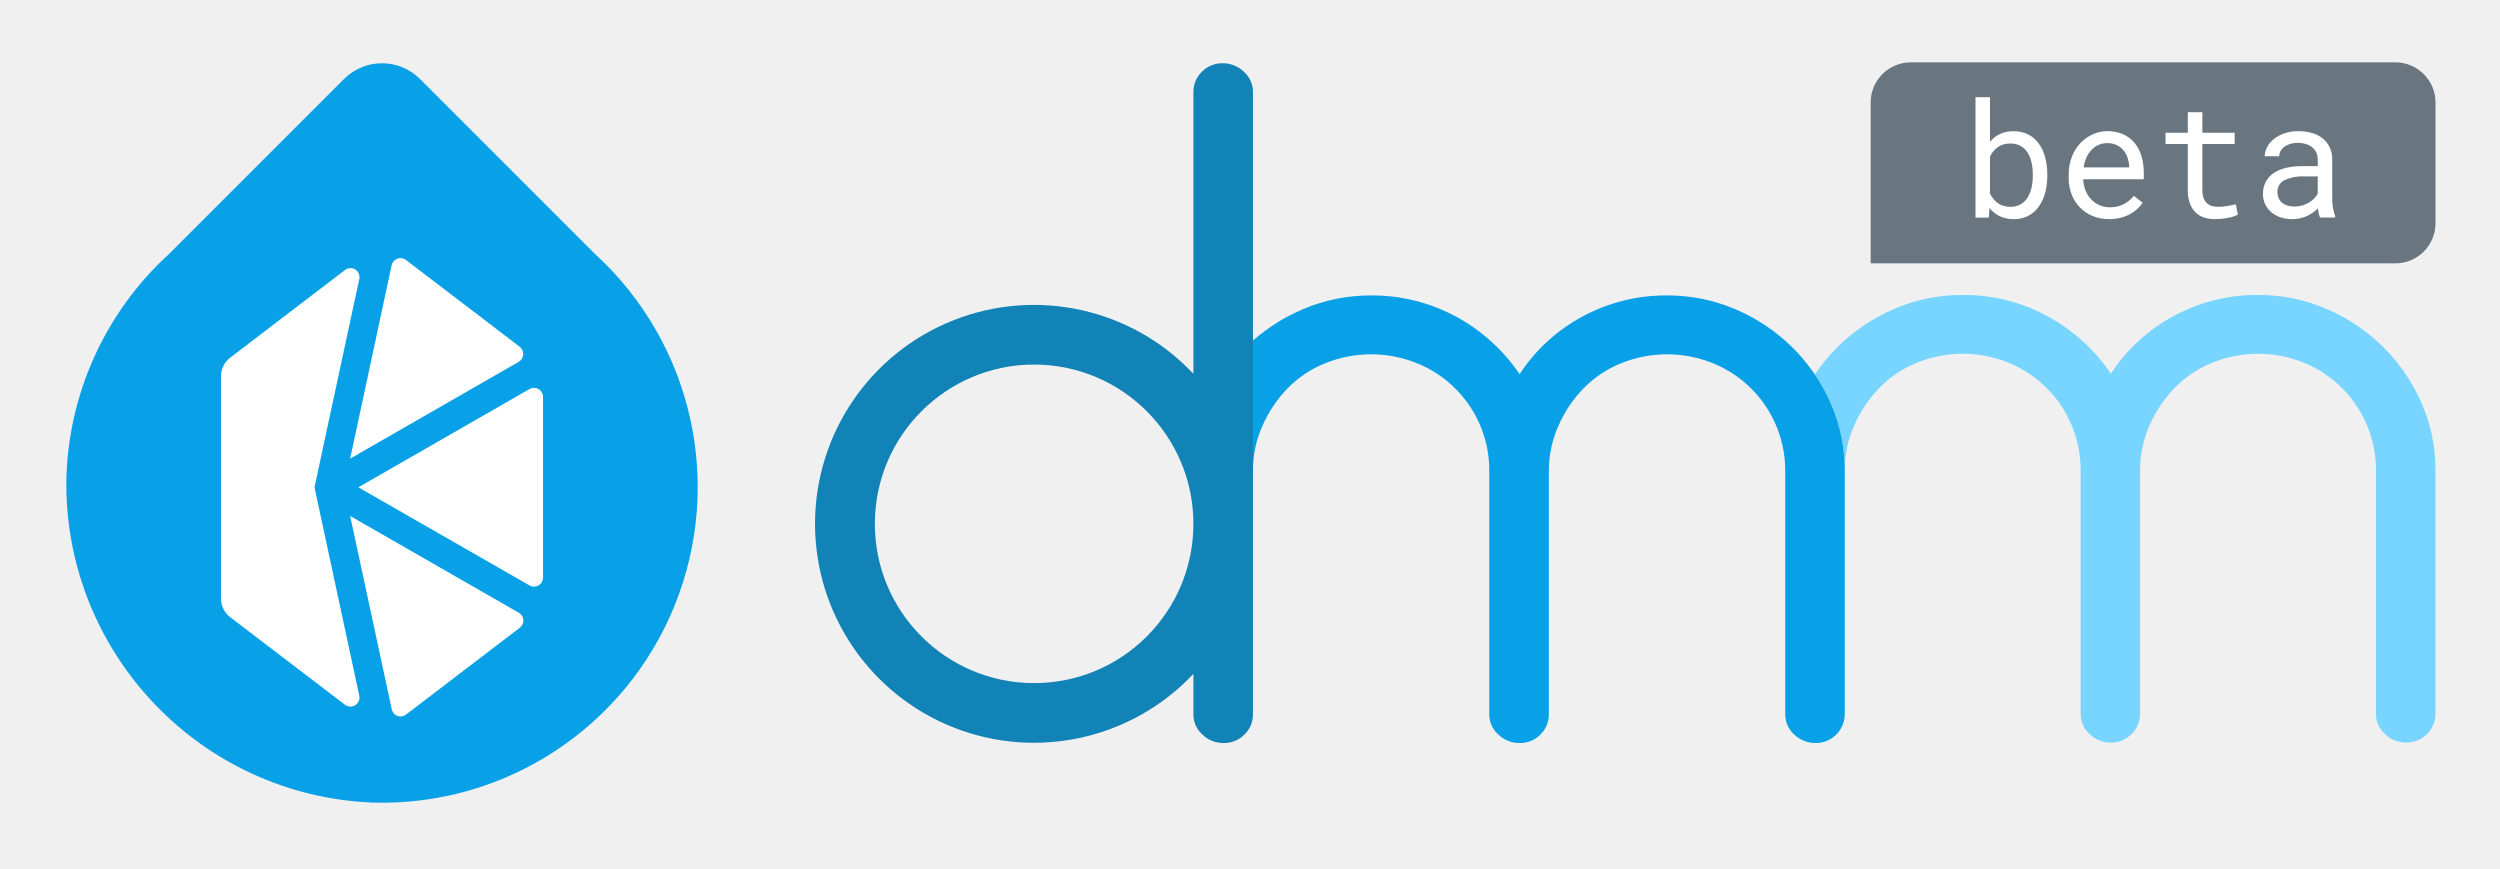
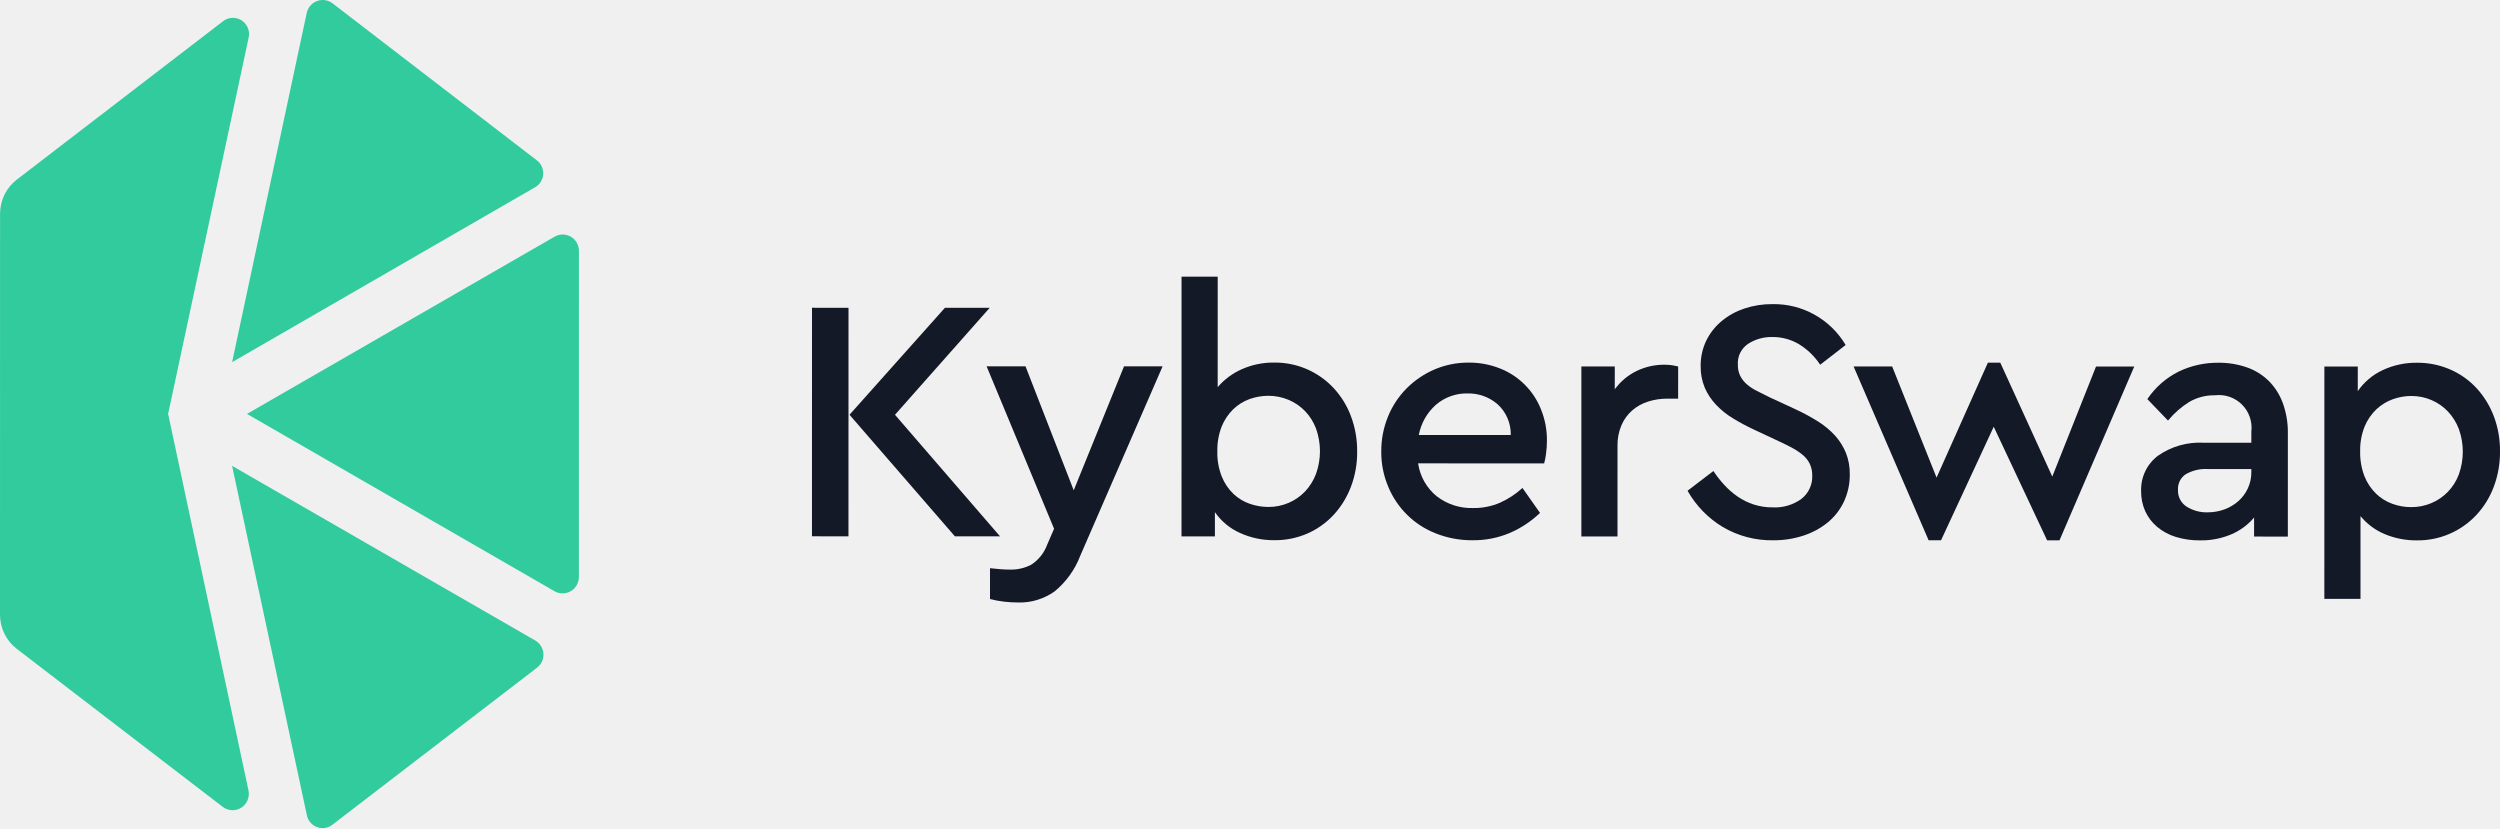
- <svg xmlns="http://www.w3.org/2000/svg" viewBox="0 0 284.502 98.835">
-   <defs>
-     <style>.cls-1{fill:none;stroke:#fff;stroke-miterlimit:10;opacity:0;}.cls-2{fill:#697680;}.cls-3{fill:#fff;}.cls-4{fill:#78d5ff;}.cls-5{fill:#08a1e7;}.cls-6{fill:#1183b7;}</style>
-   </defs>
-   <g id="text">
-     <circle class="cls-1" cx="43.27" cy="3.921" r="3.421" />
-     <path class="cls-2" d="M212.882,29.971V11.66a4.564,4.564,0,0,1,4.564-4.564h55.15a4.564,4.564,0,0,1,4.564,4.564v13.747a4.564,4.564,0,0,1-4.564,4.564Z" />
-     <path class="cls-3" d="M232.983,20.041a7.169,7.169,0,0,1-.25,1.931,4.798,4.798,0,0,1-.731,1.557,3.355,3.355,0,0,1-2.818,1.409,3.665,3.665,0,0,1-1.61-.33,3.27,3.27,0,0,1-1.164-.945l-.081,1.097h-1.516V11.06h1.65v5.083a3.161,3.161,0,0,1,1.142-.9,3.657,3.657,0,0,1,1.561-.312,3.543,3.543,0,0,1,1.641.366,3.38,3.38,0,0,1,1.195,1.017,4.68,4.68,0,0,1,.731,1.556,7.449,7.449,0,0,1,.25,1.984Zm-1.649-.188a6.307,6.307,0,0,0-.139-1.342,3.507,3.507,0,0,0-.441-1.124,2.269,2.269,0,0,0-.793-.771,2.368,2.368,0,0,0-1.204-.285,2.625,2.625,0,0,0-.785.111,2.236,2.236,0,0,0-.638.312,2.49,2.49,0,0,0-.5.473,2.983,2.983,0,0,0-.37.593V22.039a3.318,3.318,0,0,0,.379.593,2.568,2.568,0,0,0,.504.478,2.232,2.232,0,0,0,.642.316,2.626,2.626,0,0,0,.785.111,2.201,2.201,0,0,0,1.958-1.044,3.536,3.536,0,0,0,.455-1.114,5.892,5.892,0,0,0,.147-1.338Z" />
-     <path class="cls-3" d="M240.028,24.937a4.885,4.885,0,0,1-1.868-.349,4.234,4.234,0,0,1-1.458-.972,4.435,4.435,0,0,1-.945-1.48,5.012,5.012,0,0,1-.339-1.863v-.375a5.52,5.52,0,0,1,.375-2.092,4.801,4.801,0,0,1,.994-1.561,4.35,4.35,0,0,1,1.409-.977,4.072,4.072,0,0,1,1.619-.339,4.312,4.312,0,0,1,1.824.361,3.593,3.593,0,0,1,1.298.999,4.257,4.257,0,0,1,.771,1.503,6.617,6.617,0,0,1,.254,1.873v.739h-6.894a3.792,3.792,0,0,0,.254,1.24,3.215,3.215,0,0,0,.625,1.012,2.864,2.864,0,0,0,.95.683,2.942,2.942,0,0,0,1.222.25,3.352,3.352,0,0,0,1.57-.357,3.398,3.398,0,0,0,1.141-.945l1.008.785a3.796,3.796,0,0,1-.602.7,4.145,4.145,0,0,1-.834.593,4.698,4.698,0,0,1-1.07.415A5.168,5.168,0,0,1,240.028,24.937Zm-.214-8.651a2.449,2.449,0,0,0-1.748.719,3.044,3.044,0,0,0-.602.864,4.124,4.124,0,0,0-.343,1.182h5.19v-.124a3.681,3.681,0,0,0-.183-.955,2.675,2.675,0,0,0-.459-.847,2.292,2.292,0,0,0-.763-.606A2.401,2.401,0,0,0,239.814,16.286Z" />
-     <path class="cls-3" d="M250.632,12.772v2.337h3.674v1.275H250.632v5.244a2.571,2.571,0,0,0,.143.927,1.475,1.475,0,0,0,.393.585,1.438,1.438,0,0,0,.575.308,2.639,2.639,0,0,0,.691.089,5.174,5.174,0,0,0,.553-.031q.285-.031.557-.076.272-.044.508-.094c.158-.032.287-.061.388-.084l.232,1.168a2.332,2.332,0,0,1-.5.219,5.682,5.682,0,0,1-.642.16,7.366,7.366,0,0,1-.736.103c-.259.023-.516.036-.771.036a3.822,3.822,0,0,1-1.2-.184,2.473,2.473,0,0,1-.967-.579,2.741,2.741,0,0,1-.646-1.025,4.336,4.336,0,0,1-.236-1.521V16.385H246.441V15.109h2.533V12.772Z" />
-     <path class="cls-3" d="M264.027,24.759a1.801,1.801,0,0,1-.156-.468,5.091,5.091,0,0,1-.084-.585,4.562,4.562,0,0,1-.558.473,3.872,3.872,0,0,1-.678.393,4.155,4.155,0,0,1-.789.268,3.905,3.905,0,0,1-.892.099,4.08,4.08,0,0,1-1.387-.224,3.236,3.236,0,0,1-1.052-.602,2.627,2.627,0,0,1-.669-.9,2.706,2.706,0,0,1-.236-1.129,2.925,2.925,0,0,1,.317-1.391,2.76,2.76,0,0,1,.896-.995,4.195,4.195,0,0,1,1.396-.593,7.81,7.81,0,0,1,1.824-.196h1.801V18.15a1.857,1.857,0,0,0-.161-.785,1.683,1.683,0,0,0-.455-.593,2.093,2.093,0,0,0-.718-.379,3.159,3.159,0,0,0-.95-.134,2.871,2.871,0,0,0-.878.125,2.147,2.147,0,0,0-.655.33,1.474,1.474,0,0,0-.415.485,1.247,1.247,0,0,0-.147.585h-1.659a2.315,2.315,0,0,1,.272-1.035,2.917,2.917,0,0,1,.758-.914,3.952,3.952,0,0,1,1.204-.655,4.841,4.841,0,0,1,1.61-.25,5.547,5.547,0,0,1,1.525.201,3.467,3.467,0,0,1,1.217.606,2.868,2.868,0,0,1,.807,1.012,3.212,3.212,0,0,1,.294,1.418v4.486a6.249,6.249,0,0,0,.089,1.021,4.512,4.512,0,0,0,.25.941v.143Zm-2.916-1.258a3.147,3.147,0,0,0,.9-.124,3.378,3.378,0,0,0,.763-.33,2.766,2.766,0,0,0,.593-.469,2.287,2.287,0,0,0,.393-.548V20.077h-1.534a4.844,4.844,0,0,0-2.248.428,1.424,1.424,0,0,0-.803,1.347,1.769,1.769,0,0,0,.121.66,1.385,1.385,0,0,0,.361.521,1.729,1.729,0,0,0,.606.344A2.631,2.631,0,0,0,261.111,23.501Z" />
-     <path class="cls-4" d="M277.16,53.529V81.209a3.295,3.295,0,0,1-3.33,3.29,3.352,3.352,0,0,1-2.41-.96,3.002,3.002,0,0,1-1.03-2.33V53.529a13.187,13.187,0,0,0-8.21-12.25,13.838,13.838,0,0,0-10.43,0,12.589,12.589,0,0,0-4.25,2.84,14.479,14.479,0,0,0-2.87,4.25,12.71,12.71,0,0,0-1.09,5.16V81.209a3.133,3.133,0,0,1-.97,2.33,3.21,3.21,0,0,1-2.35.97,3.388,3.388,0,0,1-2.41-.97,3.035,3.035,0,0,1-1.03-2.33V53.529a13.188,13.188,0,0,0-8.21-12.25,13.838,13.838,0,0,0-10.43,0,12.591,12.591,0,0,0-4.25,2.84,14.259,14.259,0,0,0-2.86,4.25,12.385,12.385,0,0,0-1.09,5.09,19.043,19.043,0,0,0-1.61-7.59,21.077,21.077,0,0,0-1.8-3.26,20.539,20.539,0,0,1,2.6-3.14,20.773,20.773,0,0,1,6.42-4.31,19.287,19.287,0,0,1,7.81-1.59,19.804,19.804,0,0,1,9.58,2.38,20.439,20.439,0,0,1,7.28,6.58,19.525,19.525,0,0,1,7.17-6.58,19.804,19.804,0,0,1,9.58-2.38,19.206,19.206,0,0,1,7.8,1.59,20.656,20.656,0,0,1,6.42,4.31,20.43,20.43,0,0,1,4.36,6.35A18.803,18.803,0,0,1,277.16,53.529Z" />
-     <path class="cls-5" d="M209.94,53.459v27.8a1.614,1.614,0,0,1-.02.31,2.359,2.359,0,0,1-.04.28,1.187,1.187,0,0,1-.04.2.562.562,0,0,1-.04.14,3.189,3.189,0,0,1-.84,1.41,3.245,3.245,0,0,1-2.36.96,3.452,3.452,0,0,1-2.41-.96,3.084,3.084,0,0,1-1.03-2.33V53.59a13.17,13.17,0,0,0-8.22-12.25,13.915,13.915,0,0,0-10.46,0,12.562,12.562,0,0,0-4.25,2.83,14.277,14.277,0,0,0-2.87,4.26,12.556,12.556,0,0,0-1.1,5.16V81.269a3.148,3.148,0,0,1-.97,2.33,3.222,3.222,0,0,1-2.36.96,3.376,3.376,0,0,1-2.41-.96,3.059,3.059,0,0,1-1.04-2.33V53.59a13.132,13.132,0,0,0-8.22-12.25,13.915,13.915,0,0,0-10.46,0,12.662,12.662,0,0,0-4.25,2.83,14.464,14.464,0,0,0-2.87,4.26,12.385,12.385,0,0,0-1.09,5.09V38.759a20.783,20.783,0,0,1,5.63-3.55,19.635,19.635,0,0,1,7.81-1.59,20.118,20.118,0,0,1,9.61,2.38,20.483,20.483,0,0,1,7.29,6.58,19.681,19.681,0,0,1,7.19-6.58,20.013,20.013,0,0,1,9.59-2.38,19.648,19.648,0,0,1,7.82,1.59,20.817,20.817,0,0,1,6.43,4.31,20.495,20.495,0,0,1,4.37,6.35A19.043,19.043,0,0,1,209.94,53.459Z" />
-     <path class="cls-6" d="M141.55,8.159a3.418,3.418,0,0,0-2.41-.96,3.245,3.245,0,0,0-2.36.96,3.17,3.17,0,0,0-.97,2.34v32.04a24.915,24.915,0,1,0,0,34.15v4.58a3.05,3.05,0,0,0,1.03,2.33,3.41,3.41,0,0,0,2.41.96,3.206,3.206,0,0,0,2.36-.96,3.157,3.157,0,0,0,.98-2.33v-70.77A3.08,3.08,0,0,0,141.55,8.159Zm-23.87,69.58a18.125,18.125,0,1,1,18.13-18.12A18.125,18.125,0,0,1,117.68,77.739Z" />
-     <path class="cls-5" d="M67.706,28.9,47.797,8.991a6.117,6.117,0,0,0-8.65,0L19.238,28.9a35.832,35.832,0,0,0-11.693,26.221A36.322,36.322,0,0,0,42.392,91.334,35.927,35.927,0,0,0,67.706,28.9Z" />
-     <path class="cls-3" d="M40.781,55.455,60.265,66.626a1.027,1.027,0,0,0,1.534-.887l0-20.582a1.027,1.027,0,0,0-1.534-.887Z" />
-     <path class="cls-3" d="M59.138,39.459,46.193,29.581a1.027,1.027,0,0,0-1.624.601L39.849,52.193,59.033,41.173A1.034,1.034,0,0,0,59.138,39.459Z" />
-     <path class="cls-3" d="M46.193,81.329l12.96-9.893a1.02,1.02,0,0,0-.105-1.699L39.849,58.718l4.736,22.01A1.01,1.01,0,0,0,46.193,81.329Z" />
-     <path class="cls-3" d="M35.79,55.455l5.097-23.709a1.021,1.021,0,0,0-1.624-1.022L26.213,40.692a2.691,2.691,0,0,0-1.067,2.15l0,25.258a2.691,2.691,0,0,0,1.067,2.15l13.05,9.953a1.026,1.026,0,0,0,1.624-1.022Z" />
-   </g>
+ <svg xmlns="http://www.w3.org/2000/svg" width="160" height="53" viewBox="0 0 160 53" fill="none">
+   <path d="M15.806 26.49L35.491 37.84C35.649 37.93 35.827 37.977 36.008 37.976C36.188 37.975 36.366 37.928 36.523 37.837C36.68 37.747 36.811 37.617 36.903 37.461C36.995 37.304 37.045 37.126 37.048 36.944L37.051 16.042C37.049 15.86 37 15.681 36.908 15.524C36.816 15.367 36.685 15.237 36.528 15.146C36.371 15.056 36.193 15.008 36.012 15.008C35.831 15.008 35.652 15.055 35.495 15.146L15.806 26.49Z" fill="#31CB9E" />
+   <path d="M34.348 10.254L21.28 0.211C21.141 0.105 20.977 0.037 20.805 0.011C20.632 -0.014 20.456 0.004 20.292 0.064C20.129 0.125 19.983 0.225 19.867 0.357C19.752 0.489 19.672 0.647 19.633 0.818L14.855 23.178L34.242 11.986C34.392 11.901 34.518 11.78 34.609 11.634C34.701 11.488 34.754 11.321 34.765 11.149C34.776 10.976 34.743 10.804 34.67 10.648C34.597 10.491 34.486 10.356 34.348 10.254Z" fill="#31CB9E" />
+   <path d="M21.271 52.784L34.372 42.73C34.508 42.626 34.616 42.489 34.686 42.334C34.757 42.178 34.789 42.007 34.779 41.835C34.768 41.664 34.716 41.498 34.627 41.352C34.537 41.206 34.414 41.085 34.267 40.998L14.854 29.814L19.64 52.176C19.674 52.347 19.752 52.507 19.866 52.64C19.979 52.772 20.124 52.874 20.288 52.935C20.451 52.996 20.627 53.014 20.799 52.987C20.971 52.961 21.133 52.891 21.271 52.784Z" fill="#31CB9E" />
+   <path d="M10.76 26.488L15.916 2.396C15.961 2.188 15.94 1.97 15.857 1.774C15.775 1.577 15.634 1.411 15.454 1.298C15.274 1.185 15.063 1.13 14.851 1.142C14.639 1.154 14.436 1.231 14.269 1.363L1.077 11.493C0.743 11.75 0.472 12.081 0.286 12.46C0.1 12.84 0.004 13.257 0.004 13.68L4.37658e-06 39.337C-0.001 39.76 0.096 40.178 0.282 40.557C0.468 40.937 0.738 41.268 1.072 41.525L14.261 51.644C14.429 51.77 14.631 51.843 14.841 51.852C15.05 51.861 15.258 51.806 15.436 51.695C15.614 51.583 15.755 51.42 15.839 51.226C15.923 51.033 15.947 50.819 15.908 50.611L10.76 26.488Z" fill="#31CB9E" />
+   <path d="M113.428 19.464C114.37 19.445 115.301 19.676 116.125 20.136C116.95 20.595 117.639 21.266 118.122 22.08L116.491 23.343C116.143 22.814 115.684 22.368 115.146 22.035C114.627 21.723 114.032 21.562 113.427 21.569C112.882 21.557 112.345 21.707 111.884 22.001C111.666 22.146 111.49 22.346 111.373 22.582C111.257 22.817 111.205 23.079 111.223 23.342C111.216 23.591 111.269 23.838 111.377 24.062C111.482 24.264 111.624 24.445 111.795 24.594C111.99 24.761 112.204 24.903 112.435 25.015C112.684 25.141 112.956 25.278 113.25 25.425L114.881 26.179C115.39 26.412 115.884 26.678 116.358 26.977C116.766 27.23 117.137 27.54 117.46 27.897C117.748 28.221 117.979 28.592 118.143 28.994C118.31 29.425 118.393 29.884 118.386 30.346C118.395 30.954 118.266 31.556 118.01 32.108C117.767 32.623 117.413 33.077 116.974 33.437C116.512 33.811 115.985 34.096 115.42 34.279C114.797 34.483 114.146 34.584 113.491 34.578C112.354 34.599 111.232 34.304 110.251 33.724C109.315 33.16 108.541 32.362 108.003 31.408L109.657 30.145C109.865 30.458 110.097 30.755 110.351 31.032C110.605 31.31 110.89 31.559 111.199 31.774C111.515 31.992 111.86 32.164 112.224 32.284C112.626 32.414 113.047 32.477 113.47 32.472C114.119 32.503 114.76 32.312 115.288 31.93C115.514 31.755 115.696 31.528 115.817 31.267C115.938 31.007 115.995 30.721 115.983 30.434C115.988 30.178 115.935 29.924 115.829 29.692C115.723 29.474 115.573 29.281 115.387 29.126C115.179 28.952 114.954 28.8 114.715 28.672C114.458 28.532 114.168 28.388 113.845 28.24L112.236 27.486C111.783 27.274 111.342 27.037 110.914 26.777C110.517 26.538 110.154 26.247 109.834 25.912C109.529 25.593 109.282 25.221 109.106 24.815C108.924 24.377 108.834 23.905 108.842 23.43C108.834 22.862 108.959 22.301 109.206 21.79C109.445 21.307 109.783 20.881 110.198 20.539C110.63 20.184 111.123 19.914 111.653 19.741C112.226 19.553 112.825 19.459 113.428 19.464Z" fill="#141927" />
+   <path d="M131.346 30.502L134.146 23.456L136.593 23.456L131.808 34.58H131.015L127.599 27.311L124.226 34.579H123.432L118.629 23.453L121.098 23.453L123.94 30.567L127.225 23.211H128.018L131.346 30.502Z" fill="#141927" />
+   <path d="M141.971 23.215C142.585 23.208 143.197 23.305 143.778 23.504C144.301 23.683 144.778 23.974 145.178 24.357C145.582 24.757 145.894 25.241 146.092 25.776C146.324 26.41 146.436 27.083 146.423 27.759L146.422 34.341L144.261 34.34V33.122C143.867 33.589 143.368 33.957 142.807 34.196C142.172 34.464 141.489 34.596 140.801 34.584C140.275 34.59 139.75 34.515 139.247 34.362C138.812 34.229 138.407 34.011 138.057 33.719C137.733 33.447 137.473 33.106 137.296 32.721C137.116 32.318 137.025 31.879 137.032 31.436C137.016 30.998 137.105 30.562 137.294 30.166C137.482 29.771 137.763 29.427 138.112 29.165C138.964 28.571 139.987 28.279 141.022 28.334L144.086 28.335L144.086 27.625C144.124 27.311 144.089 26.992 143.986 26.692C143.883 26.393 143.714 26.121 143.491 25.897C143.268 25.673 142.998 25.503 142.7 25.399C142.402 25.295 142.085 25.261 141.772 25.298C141.193 25.285 140.622 25.43 140.119 25.719C139.602 26.041 139.14 26.445 138.752 26.916L137.43 25.542C137.936 24.79 138.627 24.183 139.436 23.78C140.228 23.4 141.094 23.207 141.971 23.215ZM141.286 32.789C141.654 32.791 142.02 32.727 142.366 32.6C142.694 32.481 142.997 32.301 143.258 32.069C143.515 31.841 143.722 31.562 143.865 31.249C144.013 30.926 144.089 30.574 144.086 30.218V30.019L141.308 30.019C140.812 29.988 140.318 30.104 139.887 30.351C139.724 30.459 139.593 30.608 139.506 30.783C139.419 30.958 139.379 31.153 139.391 31.348C139.38 31.56 139.426 31.771 139.522 31.96C139.619 32.149 139.764 32.308 139.941 32.423C140.343 32.676 140.811 32.804 141.286 32.789H141.286Z" fill="#141927" />
+   <path d="M154.689 23.215C155.42 23.209 156.145 23.356 156.816 23.648C157.454 23.925 158.028 24.333 158.502 24.845C158.98 25.367 159.354 25.977 159.604 26.64C159.874 27.358 160.008 28.121 160 28.889C160.007 29.661 159.873 30.427 159.603 31.15C159.354 31.819 158.975 32.433 158.49 32.956C158.003 33.477 157.413 33.891 156.759 34.171C156.104 34.452 155.399 34.592 154.687 34.584C153.981 34.592 153.279 34.456 152.626 34.185C152.022 33.934 151.489 33.538 151.072 33.032L151.072 38.328L148.758 38.328L148.76 23.458L150.898 23.458L150.897 25.032C151.299 24.452 151.847 23.989 152.485 23.691C153.175 23.368 153.928 23.205 154.689 23.215ZM154.314 25.343C153.912 25.344 153.513 25.415 153.135 25.553C152.746 25.693 152.389 25.912 152.088 26.196C151.765 26.505 151.509 26.878 151.338 27.292C151.135 27.799 151.038 28.342 151.051 28.888C151.038 29.433 151.131 29.975 151.327 30.483C151.493 30.901 151.744 31.278 152.065 31.592C152.364 31.881 152.72 32.104 153.111 32.245C153.497 32.385 153.903 32.457 154.313 32.456C154.755 32.459 155.194 32.372 155.602 32.202C156 32.036 156.36 31.791 156.661 31.481C156.969 31.16 157.209 30.78 157.366 30.363C157.703 29.424 157.704 28.398 157.367 27.459C157.21 27.044 156.974 26.664 156.672 26.34C156.376 26.028 156.02 25.78 155.626 25.609C155.212 25.429 154.765 25.339 154.314 25.343V25.343Z" fill="#141927" />
+   <path d="M54.302 34.324L51.966 34.323L51.968 19.697L54.304 19.698L54.302 34.324ZM57.279 26.546L64.001 34.325L61.113 34.325L54.369 26.545L60.476 19.698L63.342 19.699L57.279 26.546Z" fill="#141927" />
+   <path d="M69.136 35.569C68.796 36.46 68.229 37.247 67.493 37.851C66.808 38.337 65.984 38.586 65.146 38.559C64.844 38.559 64.542 38.54 64.242 38.504C63.945 38.469 63.65 38.413 63.36 38.338V36.365C63.625 36.395 63.86 36.417 64.066 36.432C64.272 36.446 64.47 36.454 64.661 36.454C65.124 36.463 65.582 36.356 65.994 36.144C66.466 35.839 66.826 35.388 67.02 34.859L67.461 33.84L63.143 23.445L65.633 23.446L68.718 31.38L71.937 23.447L74.406 23.447L69.136 35.569Z" fill="#141927" />
+   <path d="M77.932 24.777C78.357 24.28 78.888 23.886 79.486 23.625C80.136 23.339 80.838 23.195 81.547 23.204C82.259 23.196 82.964 23.337 83.618 23.617C84.273 23.898 84.862 24.312 85.349 24.833C85.835 25.356 86.213 25.97 86.462 26.64C86.731 27.362 86.866 28.129 86.858 28.9C86.866 29.668 86.732 30.431 86.461 31.149C86.211 31.813 85.837 32.422 85.359 32.944C84.888 33.454 84.318 33.861 83.684 34.141C83.016 34.433 82.295 34.58 81.568 34.572C80.804 34.582 80.048 34.423 79.353 34.106C78.71 33.818 78.157 33.358 77.754 32.777V34.328L75.617 34.328L75.619 17.707L77.933 17.707L77.932 24.777ZM81.172 25.331C80.763 25.331 80.356 25.402 79.971 25.541C79.58 25.683 79.223 25.906 78.924 26.195C78.603 26.509 78.352 26.886 78.185 27.303C77.99 27.811 77.896 28.354 77.91 28.899C77.896 29.448 77.994 29.995 78.196 30.505C78.365 30.924 78.62 31.302 78.945 31.614C79.245 31.897 79.602 32.112 79.992 32.245C80.371 32.377 80.77 32.444 81.171 32.445C81.622 32.449 82.069 32.358 82.483 32.179C82.877 32.009 83.233 31.76 83.53 31.448C83.832 31.124 84.068 30.744 84.225 30.329C84.562 29.391 84.562 28.364 84.225 27.426C84.068 27.009 83.828 26.628 83.52 26.307C83.219 25.997 82.859 25.752 82.462 25.587C82.053 25.416 81.615 25.329 81.172 25.331V25.331Z" fill="#141927" />
+   <path d="M94.001 23.207C94.687 23.201 95.368 23.329 96.006 23.584C96.599 23.817 97.138 24.171 97.589 24.623C98.04 25.075 98.394 25.615 98.628 26.211C98.882 26.841 99.009 27.515 99.003 28.194C99.004 28.476 98.985 28.757 98.947 29.036C98.922 29.246 98.881 29.453 98.826 29.657L90.759 29.655C90.878 30.483 91.303 31.235 91.95 31.761C92.618 32.276 93.443 32.542 94.285 32.515C94.876 32.523 95.462 32.406 96.004 32.172C96.529 31.936 97.013 31.618 97.438 31.23L98.561 32.826C97.996 33.367 97.339 33.802 96.622 34.111C95.868 34.428 95.058 34.586 94.241 34.576C93.442 34.583 92.649 34.436 91.904 34.144C91.218 33.878 90.592 33.475 90.066 32.959C89.539 32.442 89.123 31.823 88.842 31.14C88.545 30.432 88.395 29.67 88.401 28.902C88.395 28.134 88.541 27.373 88.831 26.663C89.105 25.988 89.509 25.374 90.021 24.858C90.531 24.346 91.134 23.936 91.796 23.65C92.492 23.351 93.243 23.2 94.001 23.207ZM93.933 25.18C93.192 25.161 92.471 25.417 91.906 25.9C91.333 26.404 90.945 27.086 90.804 27.838L96.689 27.839C96.697 27.468 96.626 27.1 96.479 26.76C96.333 26.419 96.115 26.114 95.84 25.867C95.31 25.411 94.631 25.166 93.933 25.18Z" fill="#141927" />
+   <path d="M106.52 23.342C106.686 23.34 106.852 23.352 107.016 23.375C107.156 23.397 107.284 23.423 107.402 23.453L107.401 25.514L106.696 25.514C106.281 25.512 105.868 25.575 105.473 25.702C105.1 25.818 104.755 26.011 104.459 26.267C104.165 26.527 103.932 26.848 103.775 27.209C103.598 27.625 103.512 28.075 103.521 28.527L103.52 34.333L101.207 34.333L101.208 23.452L103.346 23.452L103.345 24.915C103.709 24.414 104.19 24.011 104.746 23.741C105.3 23.474 105.906 23.338 106.52 23.342Z" fill="#141927" />
</svg>
